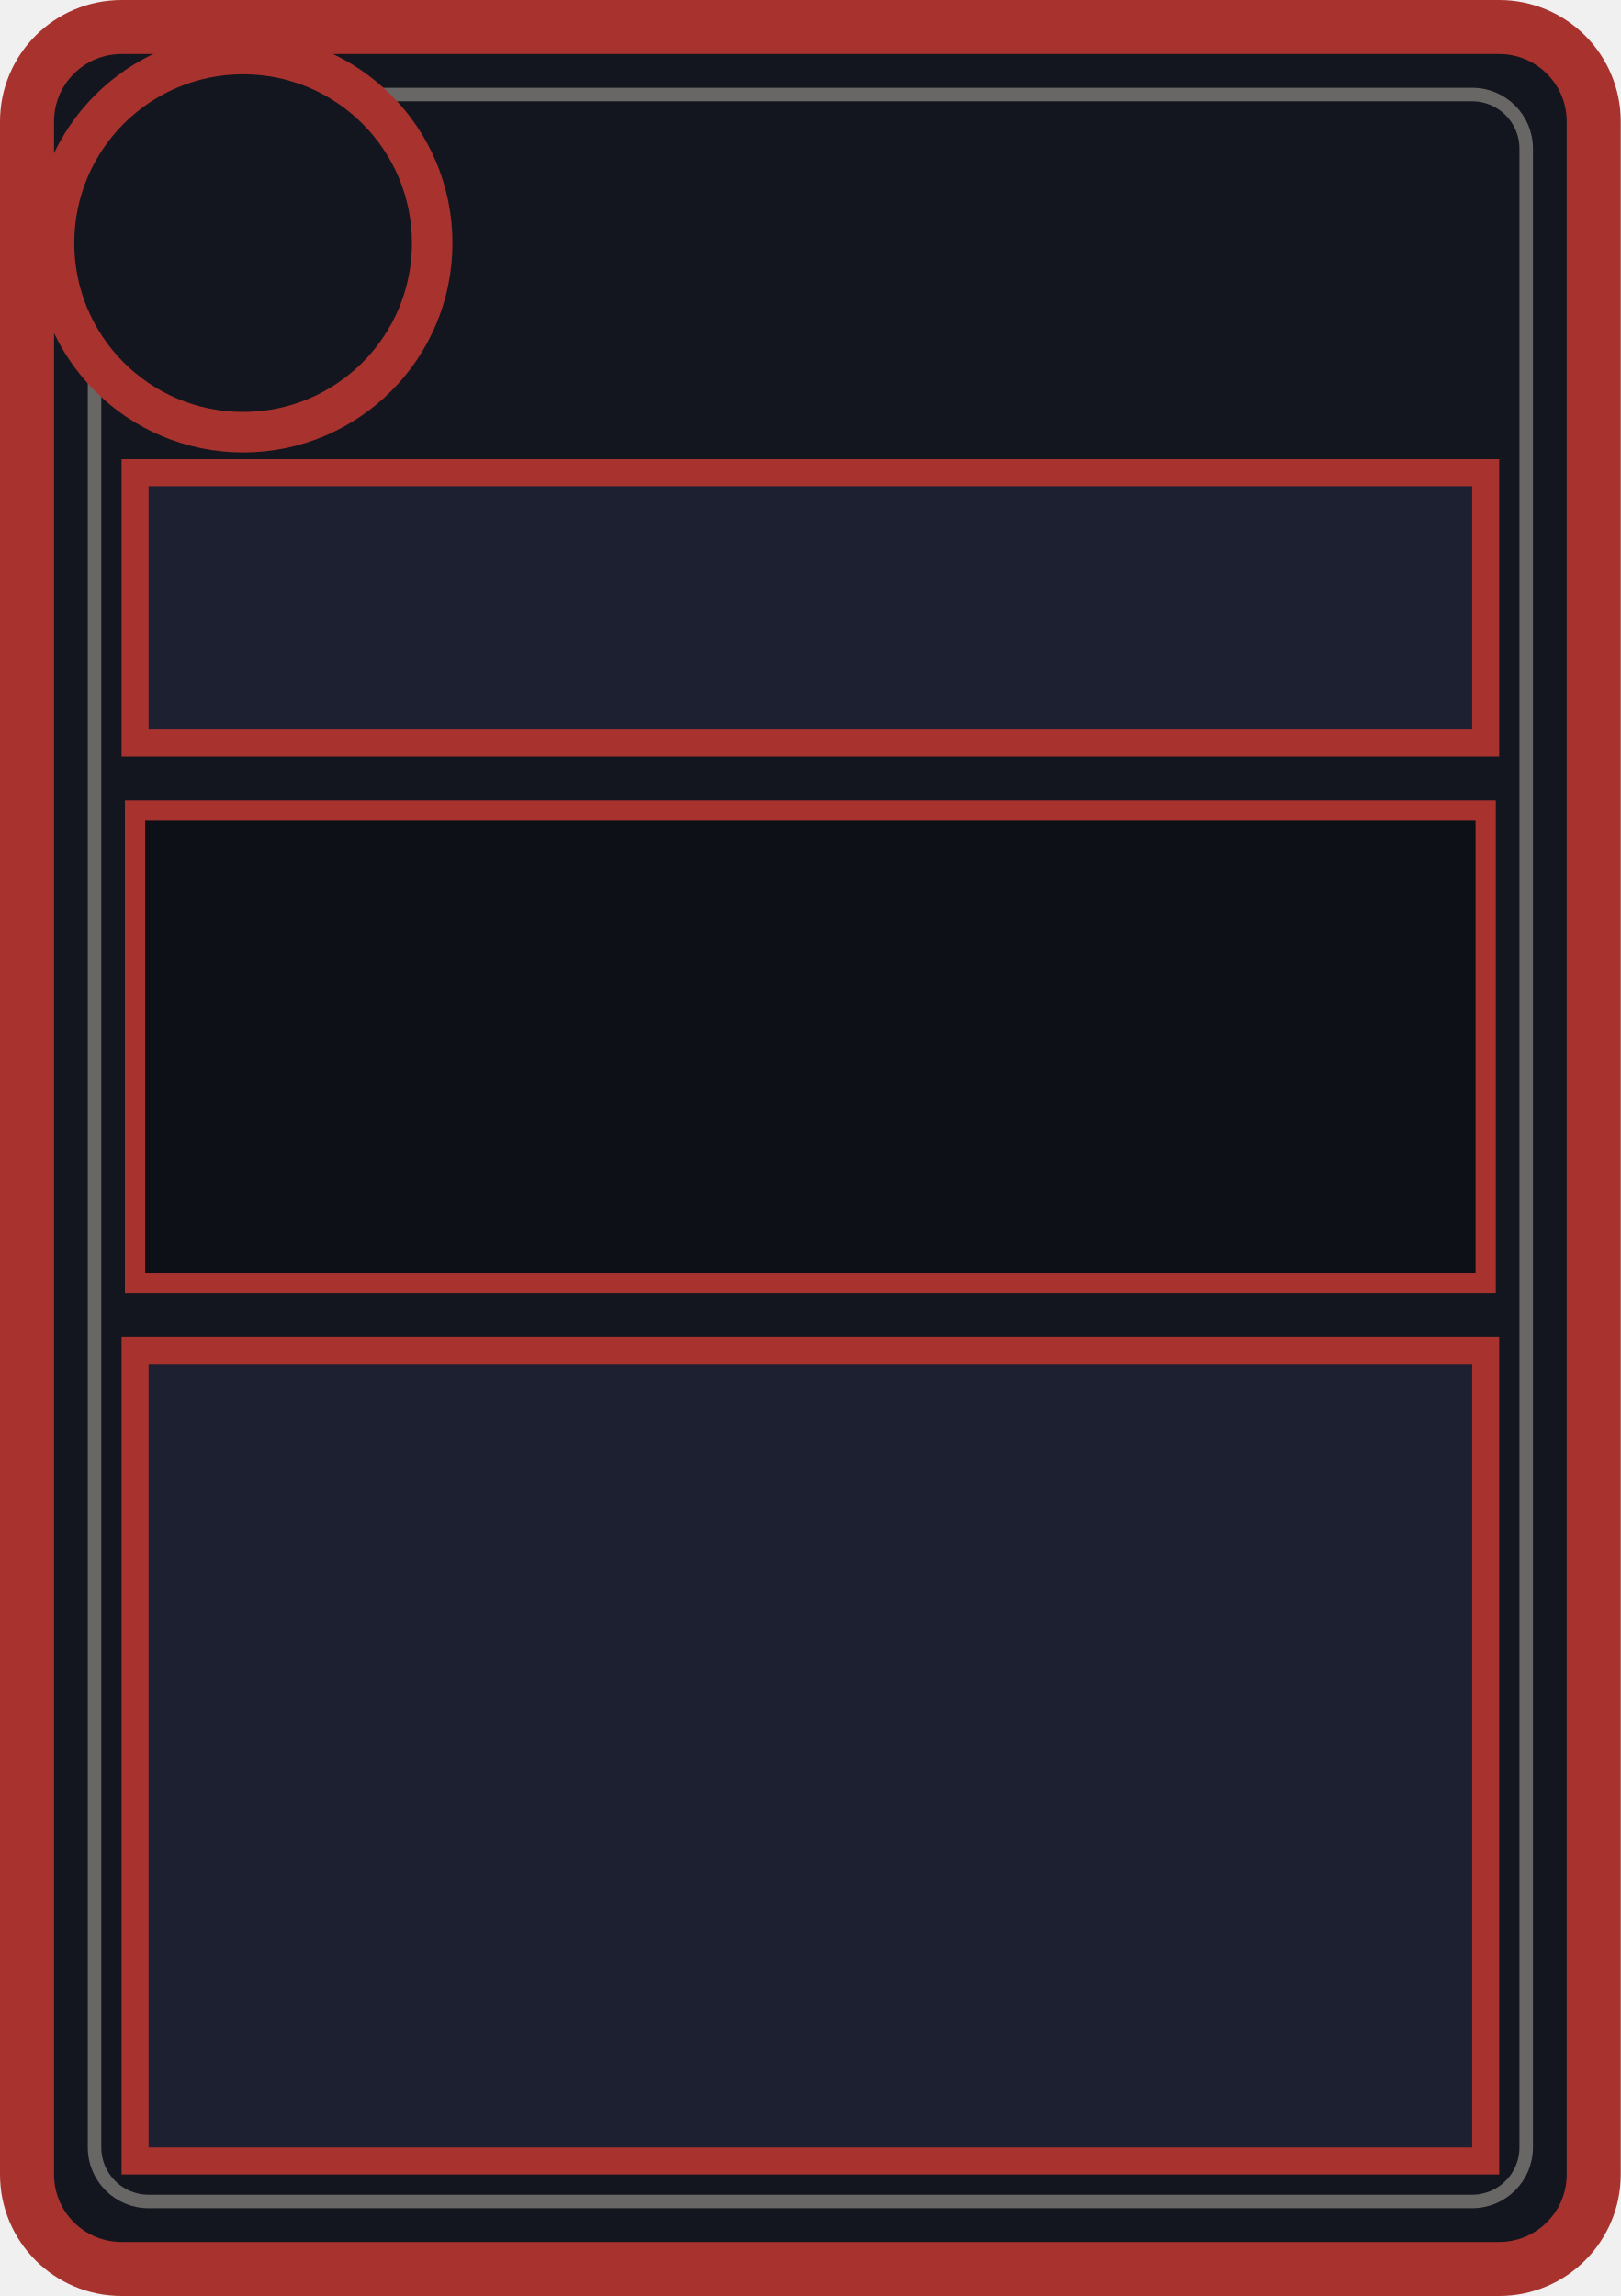
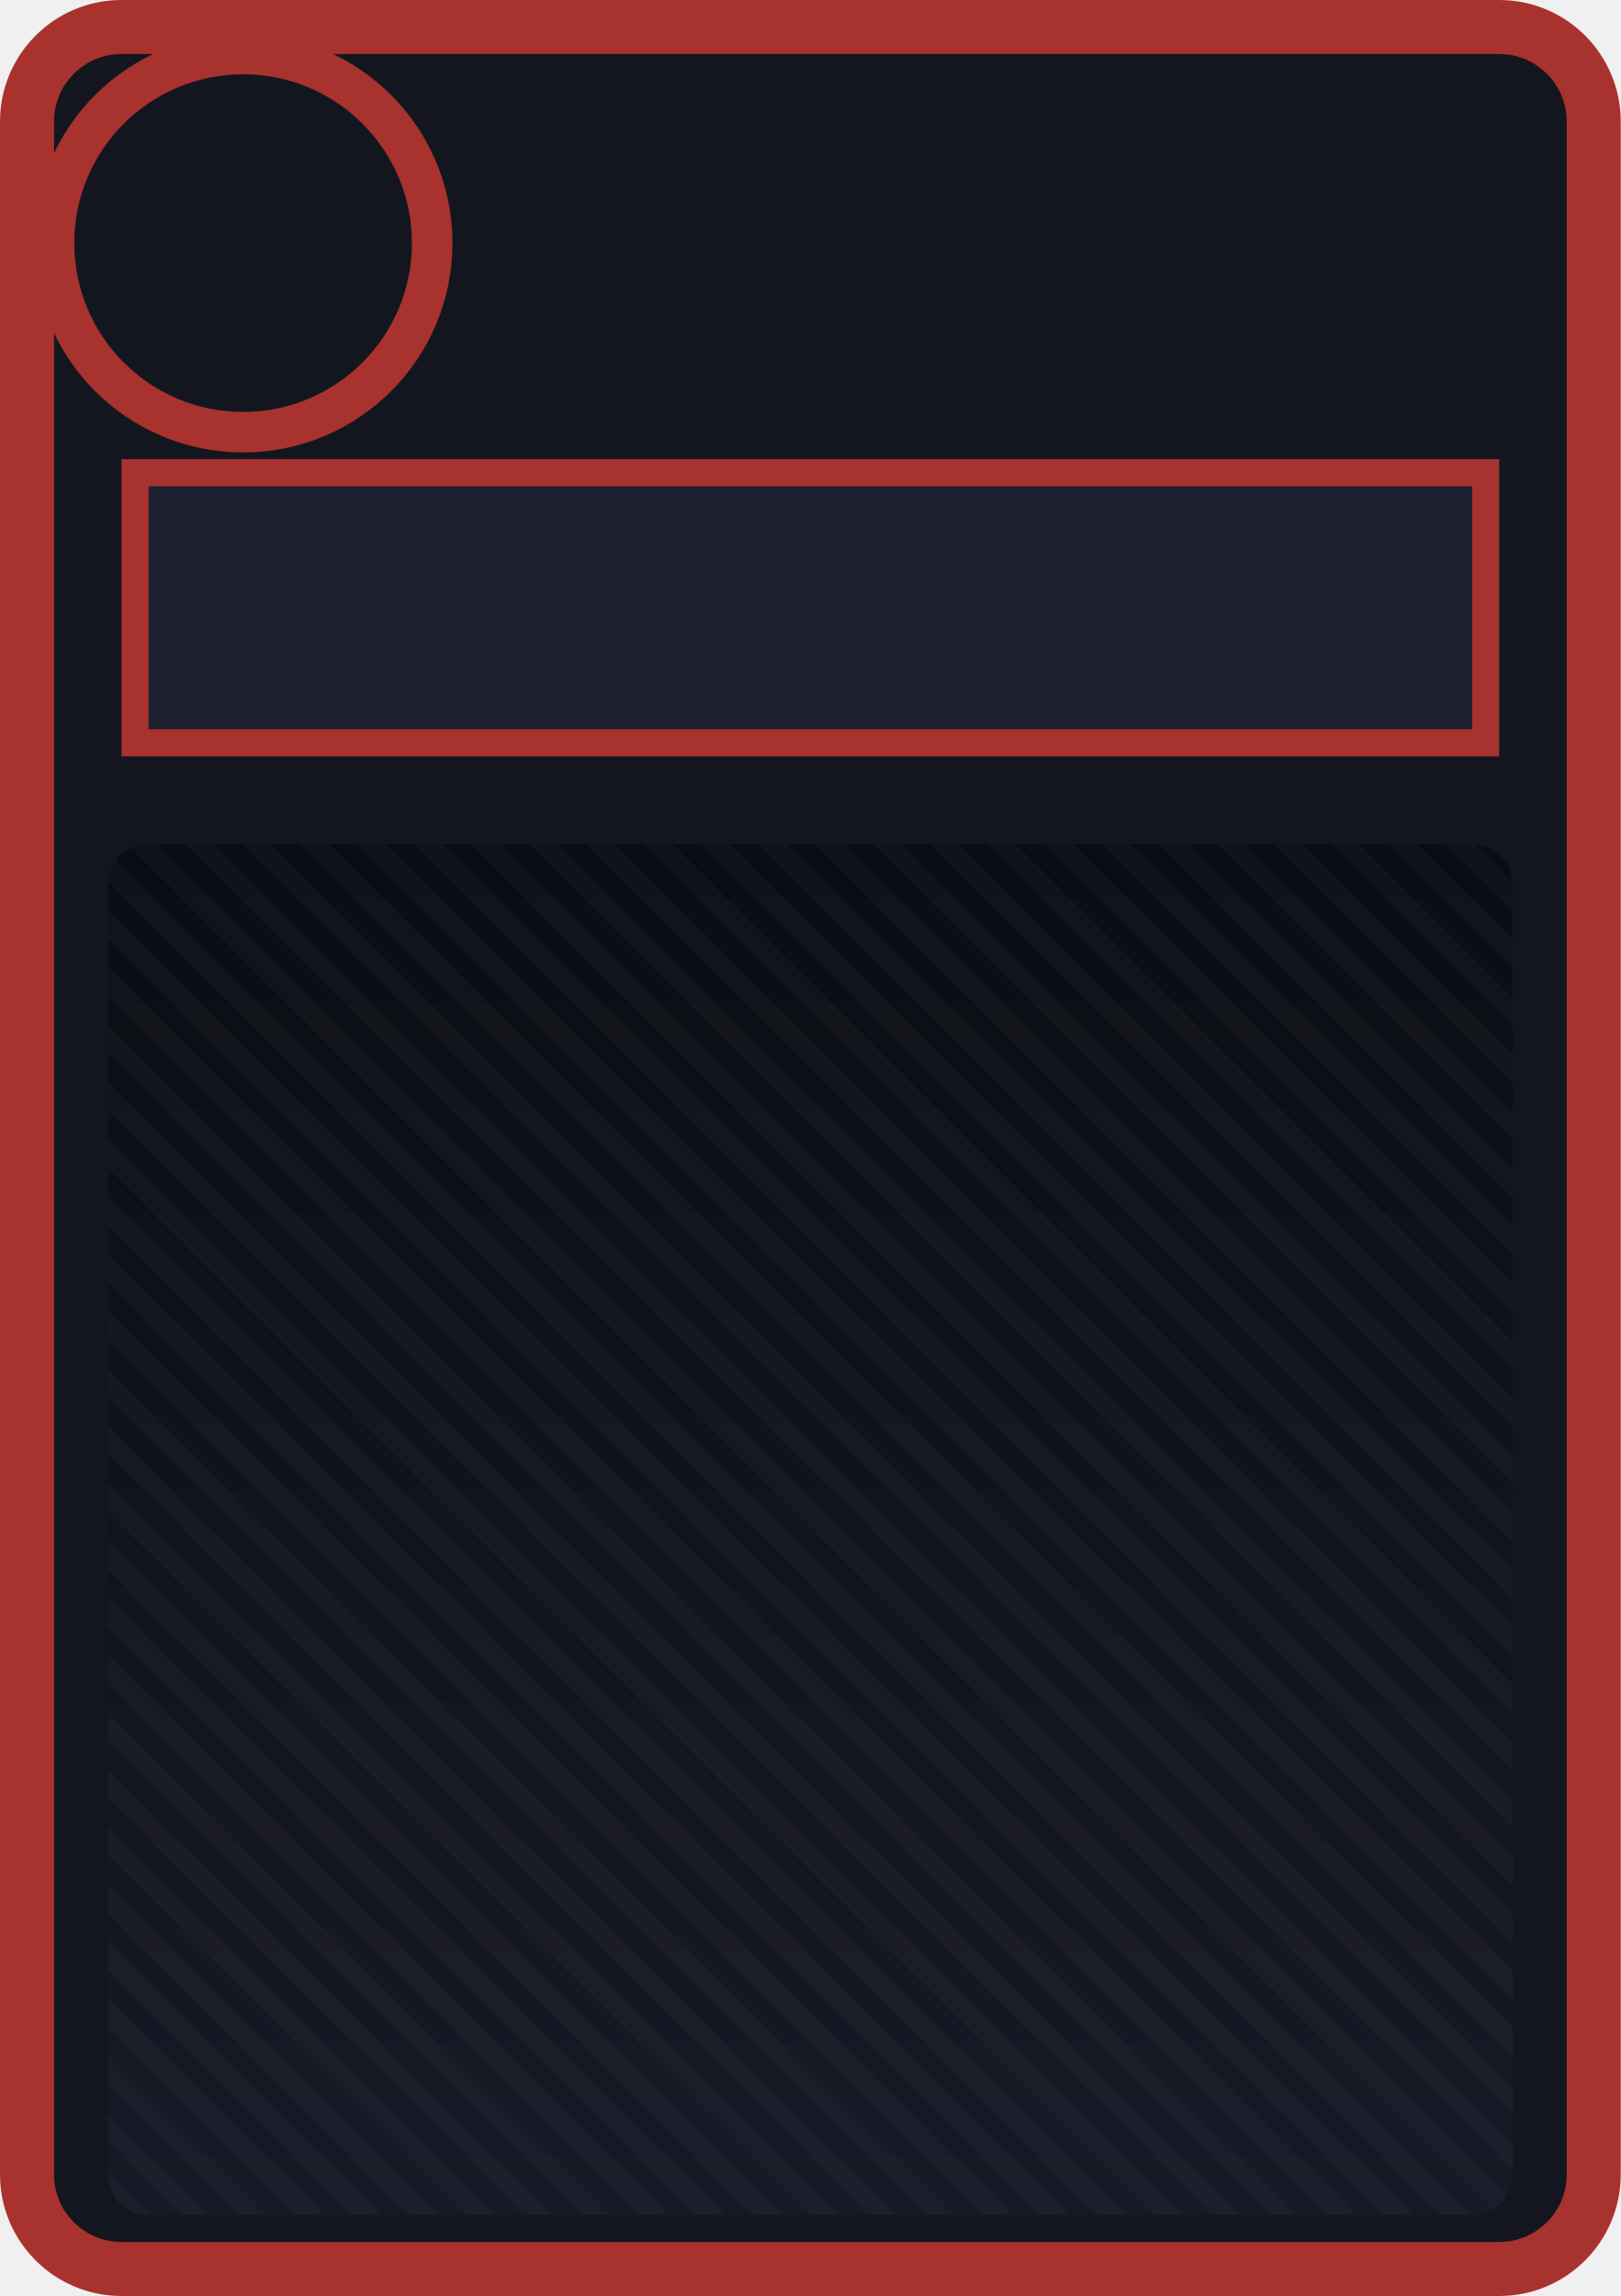
<svg xmlns="http://www.w3.org/2000/svg" viewBox="0 0 240 340" width="240" height="340">
+   <defs>
+     <linearGradient id="g" x1="0" y1="0" x2="0" y2="1">
+       <stop offset="0" stop-color="#0b0d14" />
+       <stop offset="1" stop-color="#171a26" />
+     </linearGradient>
+     <pattern id="t" width="6" height="6" patternUnits="userSpaceOnUse" patternTransform="rotate(45)">
+       <rect width="6" height="3" fill="#ffffff" opacity="0.025" />
+     </pattern>
+   </defs>
  <rect x="4" y="4" width="232" height="332" rx="14" fill="#14161f" stroke="#a8322d" stroke-width="8" />
-   <rect x="14" y="14" width="212" height="312" rx="8" fill="none" stroke="#e8e2d0" stroke-width="2" opacity="0.4" />
  <rect x="20" y="70" width="200" height="40" fill="#1d2030" stroke="#a8322d" stroke-width="4" />
-   <rect x="20" y="120" width="200" height="70" fill="#0e1018" stroke="#a8322d" stroke-width="3" />
-   <rect x="20" y="200" width="200" height="120" fill="#1d2030" stroke="#a8322d" stroke-width="4" />
+   <rect x="16" y="125" width="208" height="203" rx="6" fill="url(#g)" />
+   <rect x="16" y="125" width="208" height="203" rx="6" fill="url(#t)" />
  <circle cx="36" cy="36" r="28" fill="#14161f" stroke="#a8322d" stroke-width="6" />
</svg>
